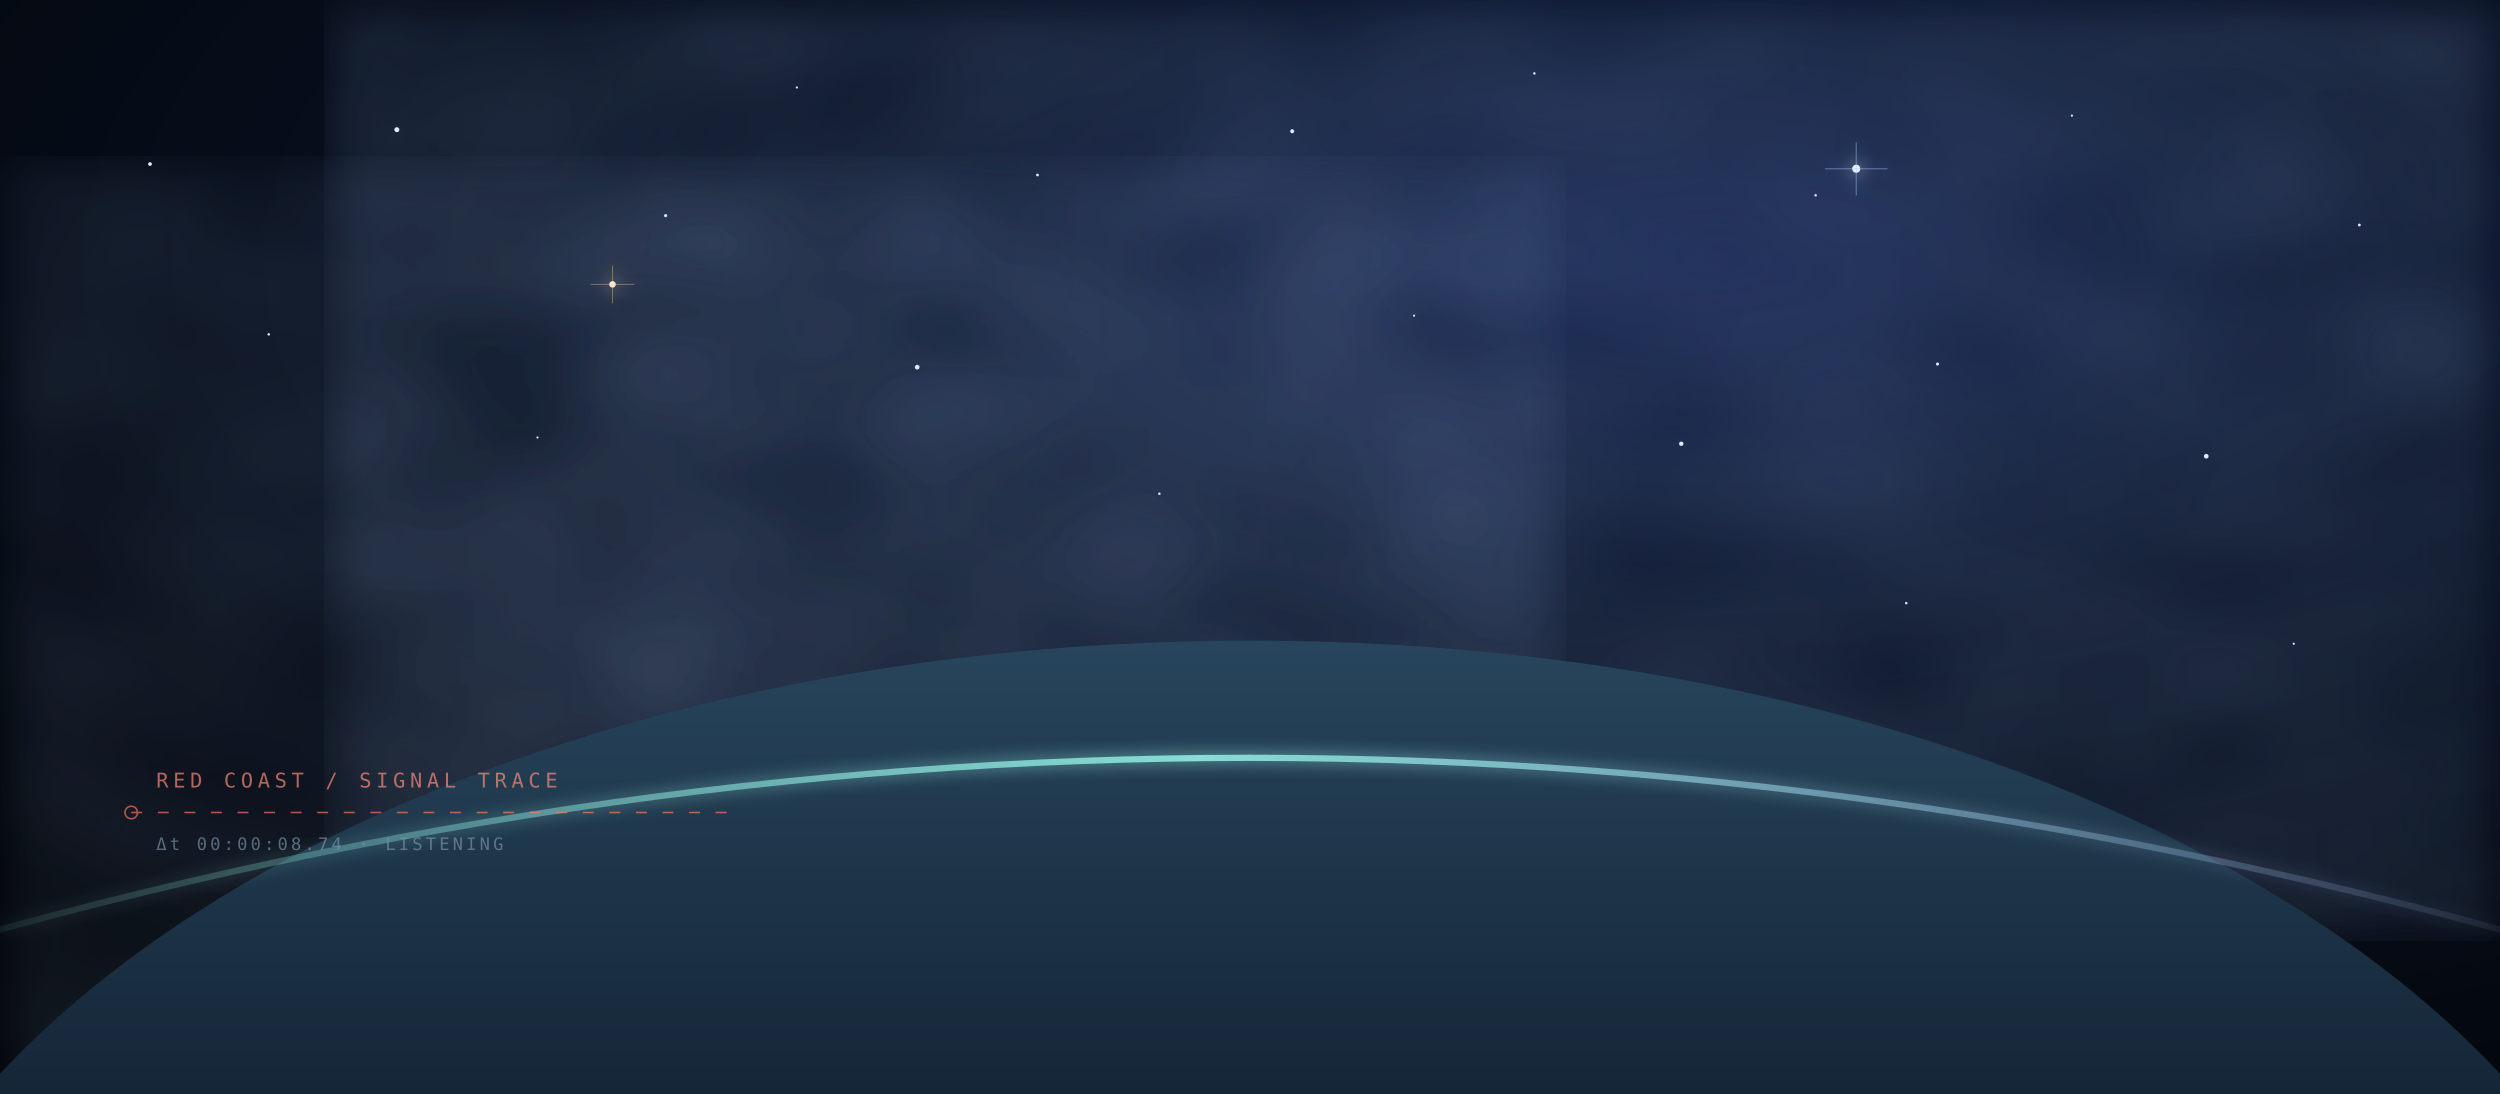
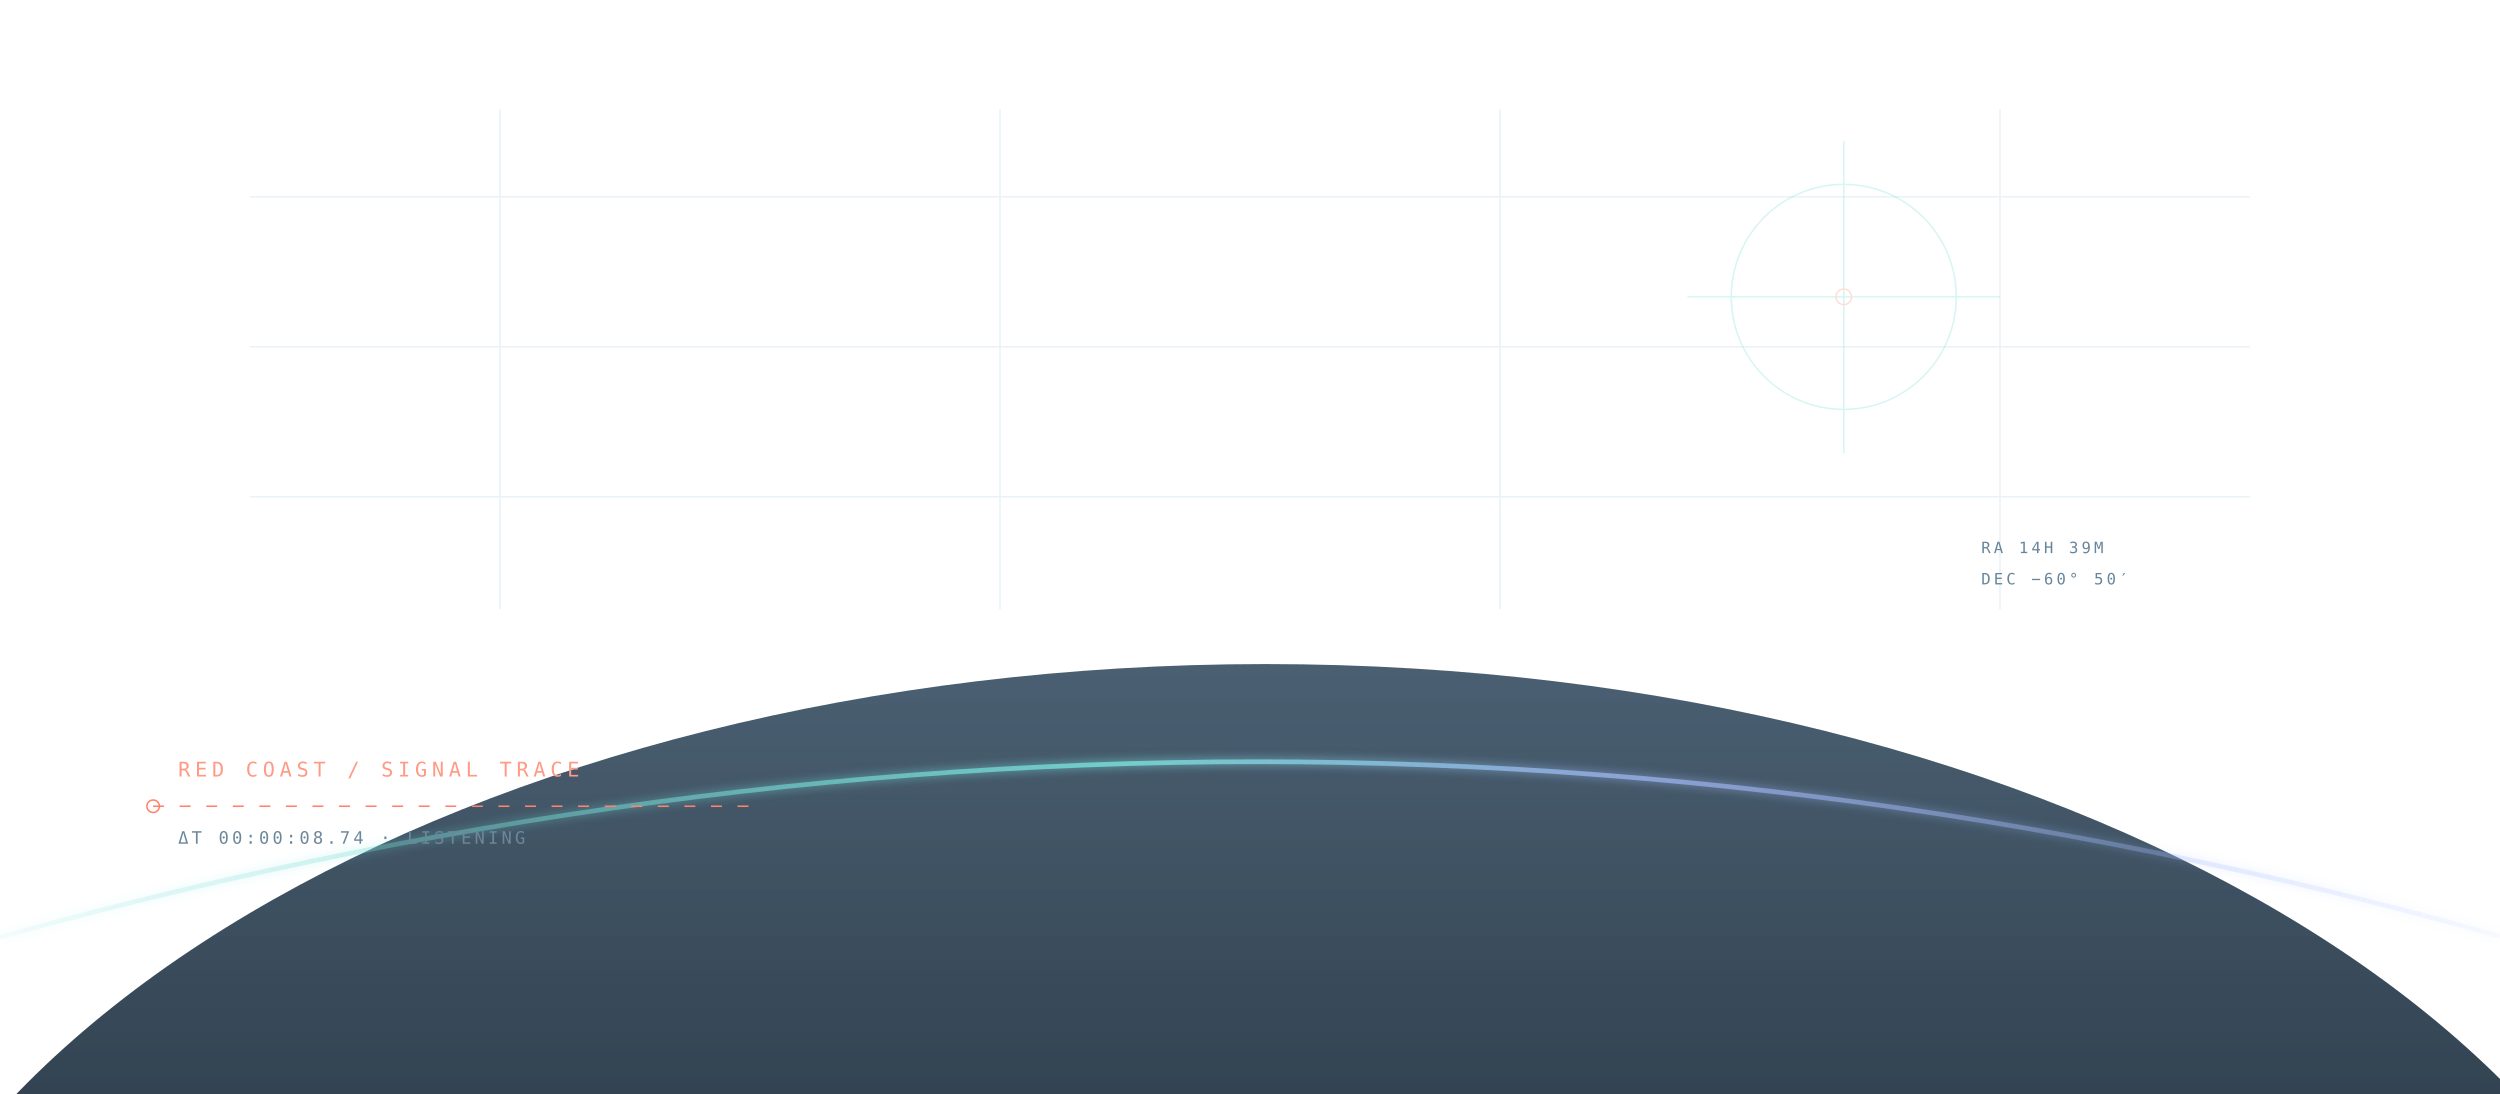
<svg xmlns="http://www.w3.org/2000/svg" viewBox="0 0 1600 700" role="img" aria-labelledby="title desc">
  <defs>
-     <radialGradient id="bg" cx="68%" cy="24%" r="88%">
-       <stop offset="0" stop-color="#182751" />
-       <stop offset=".38" stop-color="#0a1428" />
-       <stop offset="1" stop-color="#020509" />
-     </radialGradient>
-     <radialGradient id="nebulaA">
-       <stop offset="0" stop-color="#496fd4" stop-opacity=".34" />
-       <stop offset=".45" stop-color="#4d2d88" stop-opacity=".16" />
-       <stop offset="1" stop-color="#020509" stop-opacity="0" />
-     </radialGradient>
-     <radialGradient id="nebulaB">
-       <stop offset="0" stop-color="#1cb6b0" stop-opacity=".22" />
-       <stop offset="1" stop-color="#020509" stop-opacity="0" />
-     </radialGradient>
    <linearGradient id="planet" x1="0" y1="0" x2="0" y2="1">
-       <stop stop-color="#27455c" />
-       <stop offset=".35" stop-color="#101d2d" />
-       <stop offset="1" stop-color="#03070c" />
+       <stop stop-color="#17334a" stop-opacity=".78" />
+       <stop offset=".42" stop-color="#0a1725" stop-opacity=".9" />
+       <stop offset="1" stop-color="#02060b" stop-opacity=".98" />
    </linearGradient>
    <linearGradient id="rim">
-       <stop stop-color="#8fe9df" stop-opacity="0" />
-       <stop offset=".48" stop-color="#8fe9df" stop-opacity=".9" />
-       <stop offset="1" stop-color="#b6c9ff" stop-opacity="0" />
+       <stop stop-color="#78ded8" stop-opacity="0" />
+       <stop offset=".45" stop-color="#78ded8" stop-opacity=".82" />
+       <stop offset=".64" stop-color="#a7bfff" stop-opacity=".64" />
+       <stop offset="1" stop-color="#a7bfff" stop-opacity="0" />
    </linearGradient>
-     <filter id="cloud" x="-30%" y="-30%" width="160%" height="160%">
-       <feTurbulence type="fractalNoise" baseFrequency=".008 .021" numOctaves="3" seed="17" result="noise" />
-       <feColorMatrix in="noise" values="0 0 0 0 .28 0 0 0 0 .42 0 0 0 0 .74 0 0 0 .24 0" />
-       <feGaussianBlur stdDeviation="18" />
-     </filter>
-     <filter id="glow">
-       <feGaussianBlur stdDeviation="5" result="b" />
+     <filter id="glow" x="-20%" y="-20%" width="140%" height="140%">
+       <feGaussianBlur stdDeviation="3" result="blur" />
      <feMerge>
-         <feMergeNode in="b" />
+         <feMergeNode in="blur" />
        <feMergeNode in="SourceGraphic" />
      </feMerge>
    </filter>
  </defs>
-   <rect width="1600" height="700" fill="url(#bg)" />
-   <ellipse cx="1040" cy="170" rx="520" ry="270" fill="url(#nebulaA)" filter="url(#cloud)" />
-   <ellipse cx="330" cy="500" rx="420" ry="250" fill="url(#nebulaB)" filter="url(#cloud)" opacity=".75" />
-   <g fill="#ddecff">
-     <circle cx="96" cy="105" r="1.2" />
-     <circle cx="172" cy="214" r=".8" />
-     <circle cx="254" cy="83" r="1.6" />
-     <circle cx="344" cy="280" r=".7" />
-     <circle cx="426" cy="138" r="1" />
-     <circle cx="510" cy="56" r=".7" />
-     <circle cx="587" cy="235" r="1.5" />
-     <circle cx="664" cy="112" r=".9" />
-     <circle cx="742" cy="316" r=".8" />
-     <circle cx="827" cy="84" r="1.3" />
-     <circle cx="905" cy="202" r=".7" />
-     <circle cx="982" cy="47" r=".8" />
-     <circle cx="1076" cy="284" r="1.4" />
-     <circle cx="1162" cy="125" r=".8" />
-     <circle cx="1240" cy="233" r="1" />
-     <circle cx="1326" cy="74" r=".7" />
-     <circle cx="1412" cy="292" r="1.5" />
-     <circle cx="1510" cy="144" r=".9" />
-     <circle cx="1468" cy="412" r=".7" />
-     <circle cx="1220" cy="386" r=".8" />
+   <g opacity=".18" fill="none" stroke="#86b8d1" stroke-width="1">
+     <path d="M160 126H1440M160 222H1440M160 318H1440" />
+     <path d="M320 70V390M640 70V390M960 70V390M1280 70V390" />
  </g>
-   <g filter="url(#glow)">
-     <circle cx="1188" cy="108" r="2.6" fill="#e9f2ff" />
-     <path d="M1168 108h40M1188 91v34" stroke="#9cc5ff" stroke-opacity=".45" stroke-width=".7" />
-     <circle cx="392" cy="182" r="2.1" fill="#ffe9cf" />
-     <path d="M378 182h28M392 170v24" stroke="#ffd0a1" stroke-opacity=".4" stroke-width=".6" />
+   <g opacity=".3" fill="none" stroke="#78ded8" stroke-width="1">
+     <circle cx="1180" cy="190" r="72" />
+     <path d="M1080 190h200M1180 90v200" />
+     <circle cx="1180" cy="190" r="5" stroke="#ff8f7a" />
  </g>
-   <ellipse cx="800" cy="940" rx="910" ry="530" fill="url(#planet)" />
-   <path d="M-70 615 Q800 355 1670 615" fill="none" stroke="url(#rim)" stroke-width="4" filter="url(#glow)" />
-   <g opacity=".68" font-family="monospace">
-     <path d="M84 520H468" stroke="#ff765e" stroke-width="1" stroke-dasharray="7 10" />
-     <circle cx="84" cy="520" r="4" fill="none" stroke="#ff765e" />
-     <text x="100" y="504" fill="#ff8e78" font-size="13" letter-spacing="3">RED COAST / SIGNAL TRACE</text>
-     <text x="100" y="544" fill="#7992a8" font-size="11" letter-spacing="2">Δt 00:00:08.74 · LISTENING</text>
+   <ellipse cx="810" cy="970" rx="920" ry="545" fill="url(#planet)" />
+   <path d="M-80 623Q810 352 1680 623" fill="none" stroke="url(#rim)" stroke-width="3" filter="url(#glow)" />
+   <g font-family="ui-monospace, SFMono-Regular, Consolas, monospace">
+     <path d="M98 516H484" stroke="#ff826f" stroke-width="1" stroke-dasharray="7 10" />
+     <circle cx="98" cy="516" r="4" fill="none" stroke="#ff826f" />
+     <text x="114" y="497" fill="#ff9a86" font-size="13" letter-spacing="3">RED COAST / SIGNAL TRACE</text>
+     <text x="114" y="540" fill="#6d879a" font-size="11" letter-spacing="2">ΔT 00:00:08.74 · LISTENING</text>
+     <text x="1268" y="354" fill="#67859b" font-size="10" letter-spacing="2">RA 14H 39M</text>
+     <text x="1268" y="374" fill="#67859b" font-size="10" letter-spacing="2">DEC −60° 50′</text>
  </g>
</svg>
